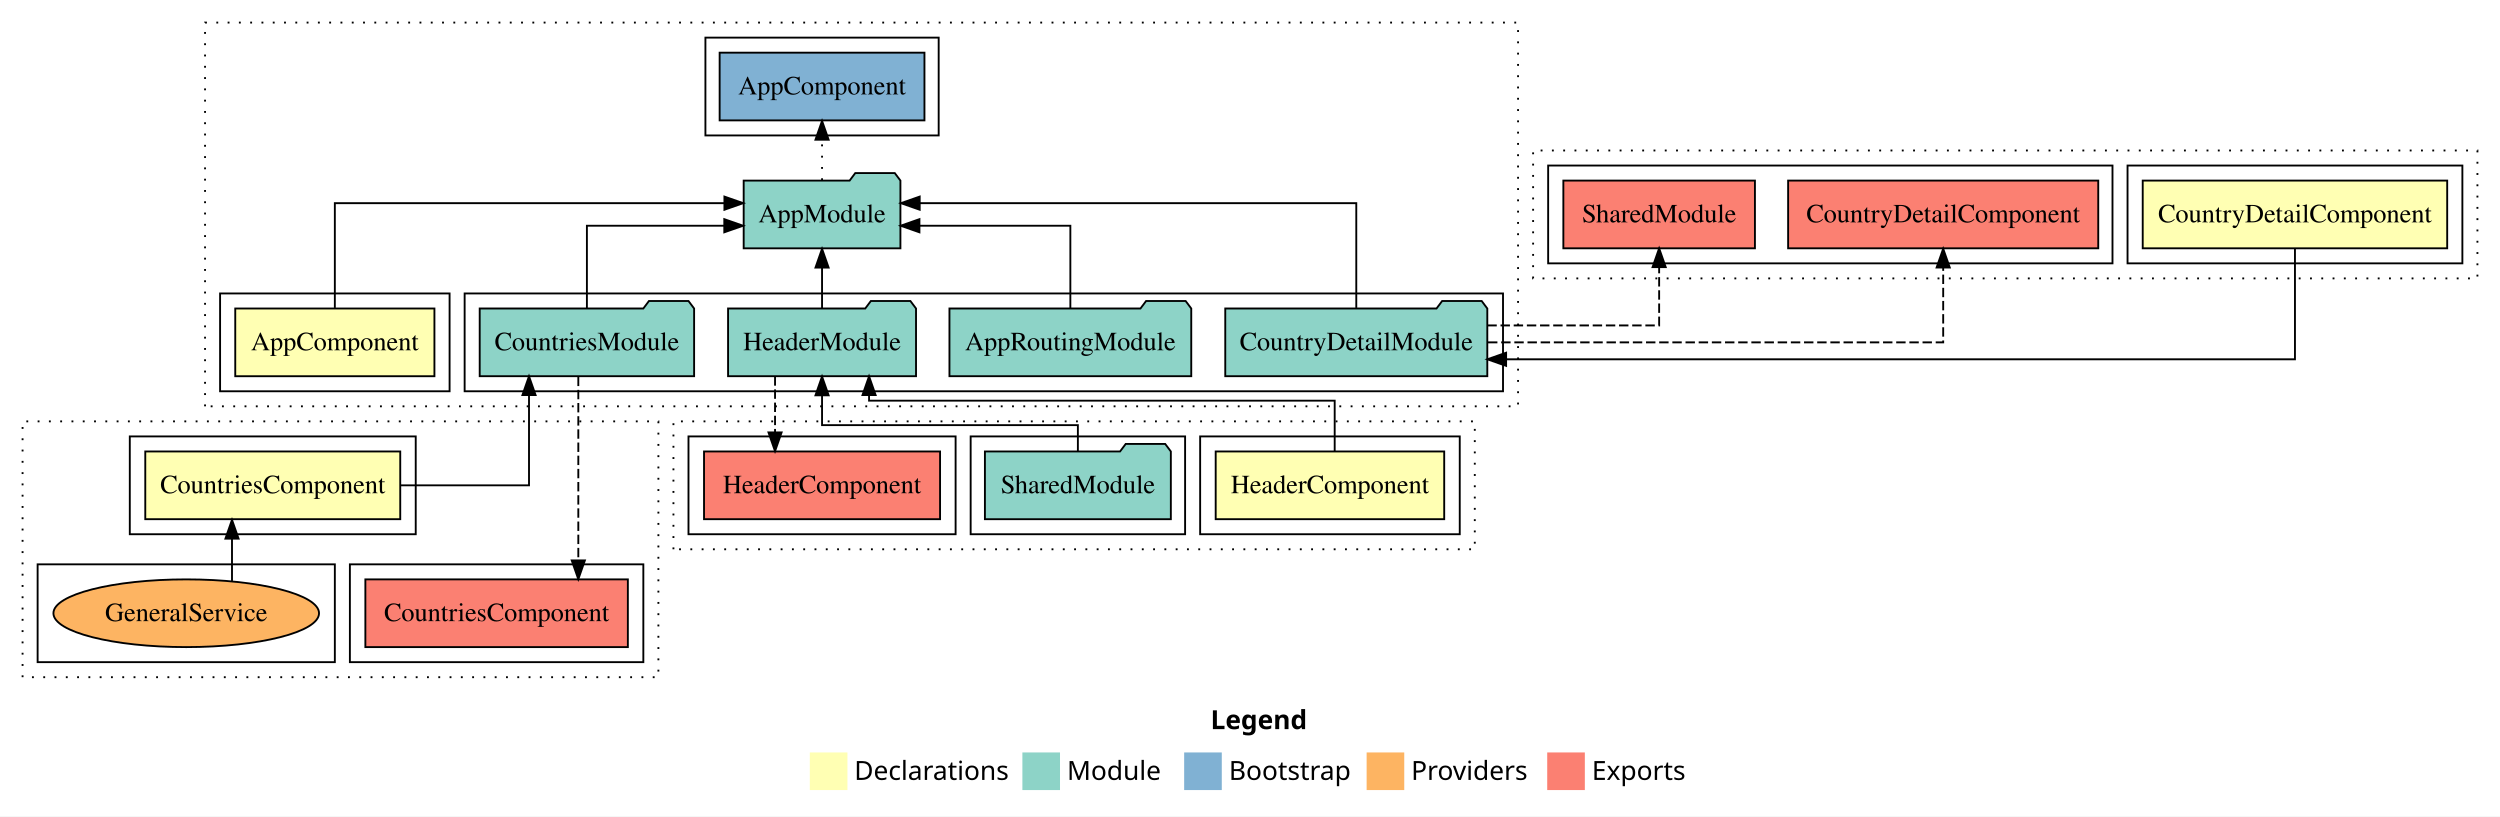
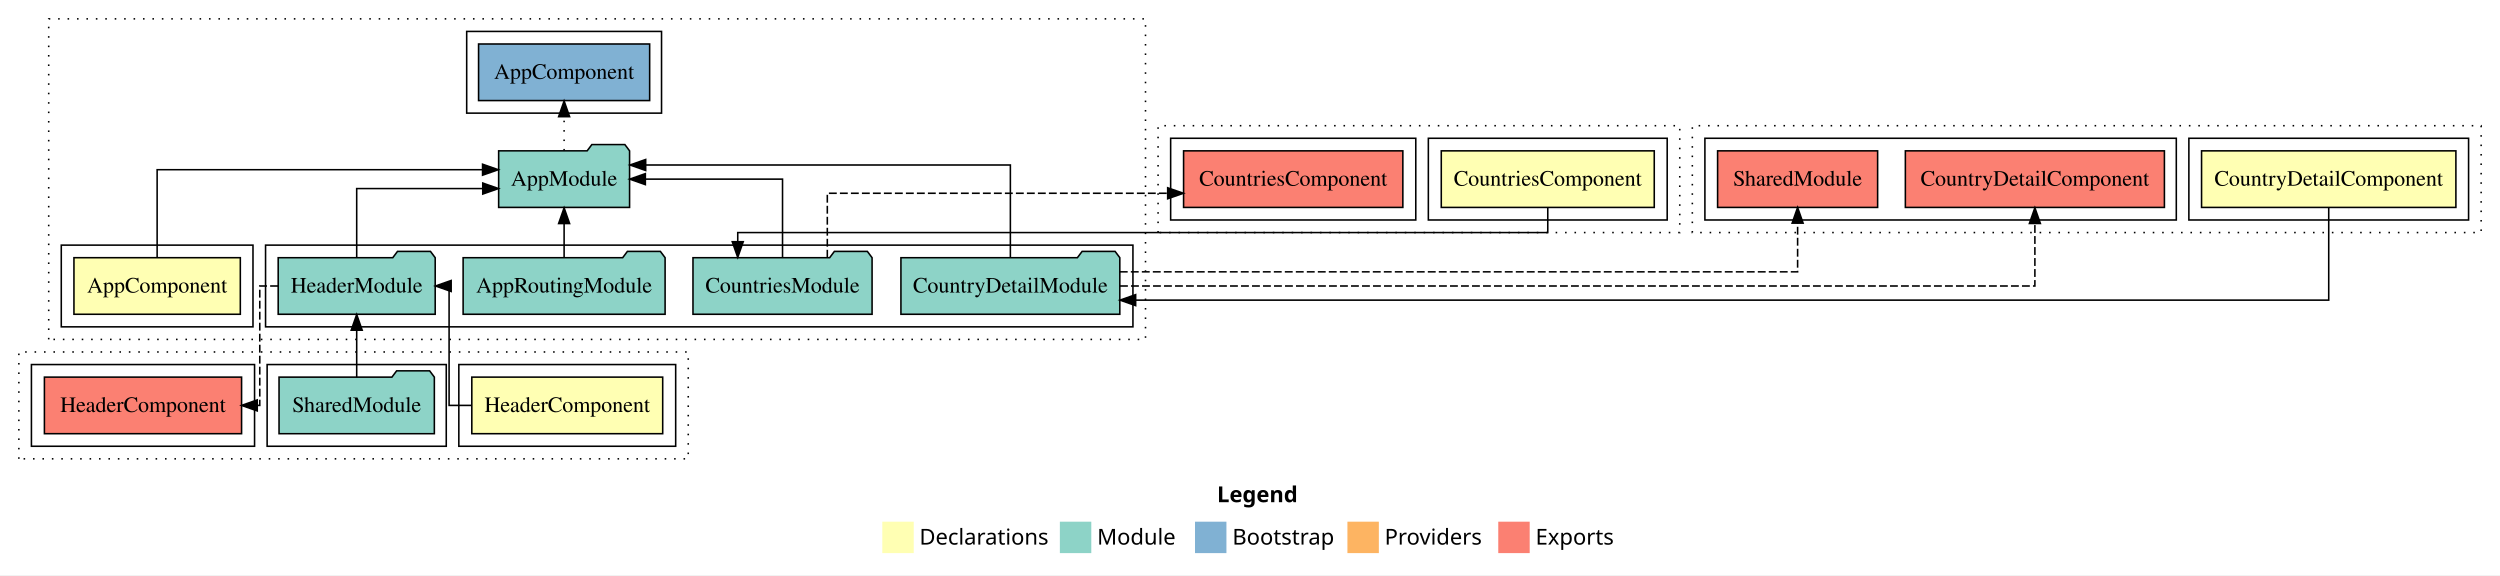
- <svg xmlns="http://www.w3.org/2000/svg" width="1329pt" height="434pt" viewBox="0.00 0.00 1329.00 434.00">
-   <g id="graph0" class="graph" transform="scale(1 1) rotate(0) translate(4 430)">
-     <polygon fill="white" stroke="transparent" points="-4,4 -4,-430 1325,-430 1325,4 -4,4" />
-     <text text-anchor="start" x="639.51" y="-42.4" font-family="sans-serif" font-weight="bold" font-size="14.00">Legend</text>
-     <polygon fill="#ffffb3" stroke="transparent" points="426.5,-10 426.5,-30 446.5,-30 446.5,-10 426.5,-10" />
-     <text text-anchor="start" x="450.13" y="-15.4" font-family="sans-serif" font-size="14.00">  Declarations</text>
-     <polygon fill="#8dd3c7" stroke="transparent" points="539.5,-10 539.5,-30 559.5,-30 559.5,-10 539.5,-10" />
-     <text text-anchor="start" x="563.23" y="-15.4" font-family="sans-serif" font-size="14.00">  Module</text>
-     <polygon fill="#80b1d3" stroke="transparent" points="625.5,-10 625.5,-30 645.5,-30 645.5,-10 625.5,-10" />
-     <text text-anchor="start" x="649.28" y="-15.4" font-family="sans-serif" font-size="14.00">  Bootstrap</text>
-     <polygon fill="#fdb462" stroke="transparent" points="722.5,-10 722.5,-30 742.5,-30 742.5,-10 722.5,-10" />
-     <text text-anchor="start" x="746.17" y="-15.4" font-family="sans-serif" font-size="14.00">  Providers</text>
-     <polygon fill="#fb8072" stroke="transparent" points="818.5,-10 818.5,-30 838.5,-30 838.5,-10 818.5,-10" />
-     <text text-anchor="start" x="842.23" y="-15.4" font-family="sans-serif" font-size="14.00">  Exports</text>
+ <svg xmlns="http://www.w3.org/2000/svg" width="1591pt" height="366pt" viewBox="0.00 0.00 1591.00 366.00">
+   <g id="graph0" class="graph" transform="scale(1 1) rotate(0) translate(4 362)">
+     <polygon fill="white" stroke="transparent" points="-4,4 -4,-362 1587,-362 1587,4 -4,4" />
+     <text text-anchor="start" x="770.51" y="-42.4" font-family="sans-serif" font-weight="bold" font-size="14.00">Legend</text>
+     <polygon fill="#ffffb3" stroke="transparent" points="557.5,-10 557.5,-30 577.5,-30 577.5,-10 557.5,-10" />
+     <text text-anchor="start" x="581.13" y="-15.4" font-family="sans-serif" font-size="14.00">  Declarations</text>
+     <polygon fill="#8dd3c7" stroke="transparent" points="670.5,-10 670.5,-30 690.5,-30 690.5,-10 670.5,-10" />
+     <text text-anchor="start" x="694.23" y="-15.4" font-family="sans-serif" font-size="14.00">  Module</text>
+     <polygon fill="#80b1d3" stroke="transparent" points="756.5,-10 756.5,-30 776.5,-30 776.5,-10 756.5,-10" />
+     <text text-anchor="start" x="780.28" y="-15.4" font-family="sans-serif" font-size="14.00">  Bootstrap</text>
+     <polygon fill="#fdb462" stroke="transparent" points="853.5,-10 853.5,-30 873.5,-30 873.5,-10 853.5,-10" />
+     <text text-anchor="start" x="877.17" y="-15.4" font-family="sans-serif" font-size="14.00">  Providers</text>
+     <polygon fill="#fb8072" stroke="transparent" points="949.5,-10 949.5,-30 969.5,-30 969.5,-10 949.5,-10" />
+     <text text-anchor="start" x="973.23" y="-15.4" font-family="sans-serif" font-size="14.00">  Exports</text>
    <g id="clust1" class="cluster">
-       <polygon fill="none" stroke="black" stroke-dasharray="1,5" points="105,-214 105,-418 803,-418 803,-214 105,-214" />
+       <polygon fill="none" stroke="black" stroke-dasharray="1,5" points="27,-146 27,-350 725,-350 725,-146 27,-146" />
    </g>
    <g id="clust2" class="cluster">
-       <polygon fill="none" stroke="black" points="113,-222 113,-274 235,-274 235,-222 113,-222" />
+       <polygon fill="none" stroke="black" points="35,-154 35,-206 157,-206 157,-154 35,-154" />
    </g>
    <g id="clust4" class="cluster">
-       <polygon fill="none" stroke="black" points="243,-222 243,-274 795,-274 795,-222 243,-222" />
+       <polygon fill="none" stroke="black" points="165,-154 165,-206 717,-206 717,-154 165,-154" />
    </g>
    <g id="clust6" class="cluster">
-       <polygon fill="none" stroke="black" points="371,-358 371,-410 495,-410 495,-358 371,-358" />
+       <polygon fill="none" stroke="black" points="293,-290 293,-342 417,-342 417,-290 293,-290" />
    </g>
    <g id="clust14" class="cluster">
-       <polygon fill="none" stroke="black" stroke-dasharray="1,5" points="8,-70 8,-206 346,-206 346,-70 8,-70" />
+       <polygon fill="none" stroke="black" stroke-dasharray="1,5" points="733,-214 733,-282 1065,-282 1065,-214 733,-214" />
    </g>
    <g id="clust15" class="cluster">
-       <polygon fill="none" stroke="black" points="65,-146 65,-198 217,-198 217,-146 65,-146" />
-     </g>
-     <g id="clust16" class="cluster">
-       <polygon fill="none" stroke="black" points="16,-78 16,-130 174,-130 174,-78 16,-78" />
+       <polygon fill="none" stroke="black" points="905,-222 905,-274 1057,-274 1057,-222 905,-222" />
    </g>
    <g id="clust18" class="cluster">
-       <polygon fill="none" stroke="black" points="182,-78 182,-130 338,-130 338,-78 182,-78" />
+       <polygon fill="none" stroke="black" points="741,-222 741,-274 897,-274 897,-222 741,-222" />
    </g>
    <g id="clust21" class="cluster">
-       <polygon fill="none" stroke="black" stroke-dasharray="1,5" points="811,-282 811,-350 1313,-350 1313,-282 811,-282" />
+       <polygon fill="none" stroke="black" stroke-dasharray="1,5" points="1073,-214 1073,-282 1575,-282 1575,-214 1073,-214" />
    </g>
    <g id="clust22" class="cluster">
-       <polygon fill="none" stroke="black" points="1127,-290 1127,-342 1305,-342 1305,-290 1127,-290" />
+       <polygon fill="none" stroke="black" points="1389,-222 1389,-274 1567,-274 1567,-222 1389,-222" />
    </g>
    <g id="clust25" class="cluster">
-       <polygon fill="none" stroke="black" points="819,-290 819,-342 1119,-342 1119,-290 819,-290" />
+       <polygon fill="none" stroke="black" points="1081,-222 1081,-274 1381,-274 1381,-222 1081,-222" />
    </g>
    <g id="clust28" class="cluster">
-       <polygon fill="none" stroke="black" stroke-dasharray="1,5" points="354,-138 354,-206 780,-206 780,-138 354,-138" />
+       <polygon fill="none" stroke="black" stroke-dasharray="1,5" points="8,-70 8,-138 434,-138 434,-70 8,-70" />
    </g>
    <g id="clust29" class="cluster">
-       <polygon fill="none" stroke="black" points="634,-146 634,-198 772,-198 772,-146 634,-146" />
+       <polygon fill="none" stroke="black" points="288,-78 288,-130 426,-130 426,-78 288,-78" />
    </g>
    <g id="clust31" class="cluster">
-       <polygon fill="none" stroke="black" points="512,-146 512,-198 626,-198 626,-146 512,-146" />
+       <polygon fill="none" stroke="black" points="166,-78 166,-130 280,-130 280,-78 166,-78" />
    </g>
    <g id="clust32" class="cluster">
-       <polygon fill="none" stroke="black" points="362,-146 362,-198 504,-198 504,-146 362,-146" />
+       <polygon fill="none" stroke="black" points="16,-78 16,-130 158,-130 158,-78 16,-78" />
    </g>
    <g id="node1" class="node">
-       <polygon fill="#ffffb3" stroke="black" points="226.94,-266 121.06,-266 121.06,-230 226.94,-230 226.94,-266" />
-       <text text-anchor="middle" x="174" y="-243.8" font-family="Times,serif" font-size="14.00">AppComponent</text>
+       <polygon fill="#ffffb3" stroke="black" points="148.94,-198 43.06,-198 43.06,-162 148.94,-162 148.94,-198" />
+       <text text-anchor="middle" x="96" y="-175.8" font-family="Times,serif" font-size="14.00">AppComponent</text>
    </g>
    <g id="node2" class="node">
-       <polygon fill="#8dd3c7" stroke="black" points="474.66,-334 471.66,-338 450.66,-338 447.66,-334 391.34,-334 391.34,-298 474.66,-298 474.66,-334" />
-       <text text-anchor="middle" x="433" y="-311.8" font-family="Times,serif" font-size="14.00">AppModule</text>
+       <polygon fill="#8dd3c7" stroke="black" points="396.66,-266 393.66,-270 372.66,-270 369.66,-266 313.34,-266 313.34,-230 396.66,-230 396.66,-266" />
+       <text text-anchor="middle" x="355" y="-243.8" font-family="Times,serif" font-size="14.00">AppModule</text>
    </g>
    <g id="edge1" class="edge">
-       <path fill="none" stroke="black" d="M174,-266.29C174,-288.21 174,-322 174,-322 174,-322 381.1,-322 381.1,-322" />
-       <polygon fill="black" stroke="black" points="381.1,-325.5 391.1,-322 381.1,-318.5 381.1,-325.5" />
+       <path fill="none" stroke="black" d="M96,-198.29C96,-220.21 96,-254 96,-254 96,-254 303.1,-254 303.1,-254" />
+       <polygon fill="black" stroke="black" points="303.1,-257.5 313.1,-254 303.1,-250.5 303.1,-257.5" />
    </g>
    <g id="node7" class="node">
-       <polygon fill="#80b1d3" stroke="black" points="487.44,-402 378.56,-402 378.56,-366 487.44,-366 487.44,-402" />
-       <text text-anchor="middle" x="433" y="-379.8" font-family="Times,serif" font-size="14.00">AppComponent </text>
+       <polygon fill="#80b1d3" stroke="black" points="409.44,-334 300.56,-334 300.56,-298 409.44,-298 409.44,-334" />
+       <text text-anchor="middle" x="355" y="-311.8" font-family="Times,serif" font-size="14.00">AppComponent </text>
    </g>
    <g id="edge6" class="edge">
-       <path fill="none" stroke="black" stroke-dasharray="1,5" d="M433,-334.22C433,-334.22 433,-355.73 433,-355.73" />
-       <polygon fill="black" stroke="black" points="429.5,-355.73 433,-365.73 436.5,-355.73 429.5,-355.73" />
+       <path fill="none" stroke="black" stroke-dasharray="1,5" d="M355,-266.22C355,-266.22 355,-287.73 355,-287.73" />
+       <polygon fill="black" stroke="black" points="351.5,-287.73 355,-297.73 358.5,-287.73 351.5,-287.73" />
    </g>
    <g id="node3" class="node">
-       <polygon fill="#8dd3c7" stroke="black" points="629.27,-266 626.27,-270 605.27,-270 602.27,-266 500.73,-266 500.73,-230 629.27,-230 629.27,-266" />
-       <text text-anchor="middle" x="565" y="-243.8" font-family="Times,serif" font-size="14.00">AppRoutingModule</text>
+       <polygon fill="#8dd3c7" stroke="black" points="419.27,-198 416.27,-202 395.27,-202 392.27,-198 290.73,-198 290.73,-162 419.27,-162 419.27,-198" />
+       <text text-anchor="middle" x="355" y="-175.8" font-family="Times,serif" font-size="14.00">AppRoutingModule</text>
    </g>
    <g id="edge2" class="edge">
-       <path fill="none" stroke="black" d="M565,-266.27C565,-284.56 565,-310 565,-310 565,-310 484.77,-310 484.77,-310" />
-       <polygon fill="black" stroke="black" points="484.77,-306.5 474.77,-310 484.77,-313.5 484.77,-306.5" />
+       <path fill="none" stroke="black" d="M355,-198.22C355,-198.22 355,-219.73 355,-219.73" />
+       <polygon fill="black" stroke="black" points="351.5,-219.73 355,-229.73 358.5,-219.73 351.5,-219.73" />
    </g>
    <g id="node4" class="node">
-       <polygon fill="#8dd3c7" stroke="black" points="364.99,-266 361.99,-270 340.99,-270 337.99,-266 251.01,-266 251.01,-230 364.99,-230 364.99,-266" />
-       <text text-anchor="middle" x="308" y="-243.8" font-family="Times,serif" font-size="14.00">CountriesModule</text>
+       <polygon fill="#8dd3c7" stroke="black" points="550.99,-198 547.99,-202 526.99,-202 523.99,-198 437.01,-198 437.01,-162 550.99,-162 550.99,-198" />
+       <text text-anchor="middle" x="494" y="-175.8" font-family="Times,serif" font-size="14.00">CountriesModule</text>
    </g>
    <g id="edge3" class="edge">
-       <path fill="none" stroke="black" d="M308,-266.27C308,-284.56 308,-310 308,-310 308,-310 381.03,-310 381.03,-310" />
-       <polygon fill="black" stroke="black" points="381.03,-313.5 391.03,-310 381.03,-306.5 381.03,-313.5" />
+       <path fill="none" stroke="black" d="M494,-198.22C494,-218.37 494,-248 494,-248 494,-248 406.7,-248 406.7,-248" />
+       <polygon fill="black" stroke="black" points="406.7,-244.5 396.7,-248 406.7,-251.5 406.7,-244.5" />
+     </g>
+     <g id="node9" class="node">
+       <polygon fill="#fb8072" stroke="black" points="888.77,-266 749.23,-266 749.23,-230 888.77,-230 888.77,-266" />
+       <text text-anchor="middle" x="819" y="-243.8" font-family="Times,serif" font-size="14.00">CountriesComponent </text>
+     </g>
+     <g id="edge8" class="edge">
+       <path fill="none" stroke="black" stroke-dasharray="5,2" d="M522.5,-198.02C522.5,-215.37 522.5,-239 522.5,-239 522.5,-239 739.11,-239 739.11,-239" />
+       <polygon fill="black" stroke="black" points="739.11,-242.5 749.11,-239 739.11,-235.5 739.11,-242.5" />
+     </g>
+     <g id="node5" class="node">
+       <polygon fill="#8dd3c7" stroke="black" points="708.65,-198 705.65,-202 684.65,-202 681.65,-198 569.35,-198 569.35,-162 708.65,-162 708.65,-198" />
+       <text text-anchor="middle" x="639" y="-175.8" font-family="Times,serif" font-size="14.00">CountryDetailModule</text>
+     </g>
+     <g id="edge4" class="edge">
+       <path fill="none" stroke="black" d="M639,-198.25C639,-221.02 639,-257 639,-257 639,-257 406.91,-257 406.91,-257" />
+       <polygon fill="black" stroke="black" points="406.91,-253.5 396.91,-257 406.91,-260.5 406.91,-253.5" />
+     </g>
+     <g id="node11" class="node">
+       <polygon fill="#fb8072" stroke="black" points="1373.43,-266 1208.57,-266 1208.57,-230 1373.43,-230 1373.43,-266" />
+       <text text-anchor="middle" x="1291" y="-243.8" font-family="Times,serif" font-size="14.00">CountryDetailComponent </text>
+     </g>
+     <g id="edge10" class="edge">
+       <path fill="none" stroke="black" stroke-dasharray="5,2" d="M708.78,-180C876.97,-180 1291,-180 1291,-180 1291,-180 1291,-219.78 1291,-219.78" />
+       <polygon fill="black" stroke="black" points="1287.5,-219.78 1291,-229.78 1294.5,-219.78 1287.5,-219.78" />
+     </g>
+     <g id="node12" class="node">
+       <polygon fill="#fb8072" stroke="black" points="1190.92,-266 1089.08,-266 1089.08,-230 1190.92,-230 1190.92,-266" />
+       <text text-anchor="middle" x="1140" y="-243.8" font-family="Times,serif" font-size="14.00">SharedModule </text>
+     </g>
+     <g id="edge11" class="edge">
+       <path fill="none" stroke="black" stroke-dasharray="5,2" d="M708.66,-189C846.32,-189 1140,-189 1140,-189 1140,-189 1140,-219.98 1140,-219.98" />
+       <polygon fill="black" stroke="black" points="1136.5,-219.98 1140,-229.98 1143.5,-219.98 1136.5,-219.98" />
+     </g>
+     <g id="node6" class="node">
+       <polygon fill="#8dd3c7" stroke="black" points="272.96,-198 269.96,-202 248.96,-202 245.96,-198 173.04,-198 173.04,-162 272.96,-162 272.96,-198" />
+       <text text-anchor="middle" x="223" y="-175.8" font-family="Times,serif" font-size="14.00">HeaderModule</text>
+     </g>
+     <g id="edge5" class="edge">
+       <path fill="none" stroke="black" d="M223,-198.27C223,-216.56 223,-242 223,-242 223,-242 303.23,-242 303.23,-242" />
+       <polygon fill="black" stroke="black" points="303.23,-245.5 313.23,-242 303.23,-238.5 303.23,-245.5" />
+     </g>
+     <g id="node15" class="node">
+       <polygon fill="#fb8072" stroke="black" points="149.74,-122 24.26,-122 24.26,-86 149.74,-86 149.74,-122" />
+       <text text-anchor="middle" x="87" y="-99.8" font-family="Times,serif" font-size="14.00">HeaderComponent </text>
+     </g>
+     <g id="edge14" class="edge">
+       <path fill="none" stroke="black" stroke-dasharray="5,2" d="M172.92,-180C166.06,-180 161.32,-180 161.32,-180 161.32,-180 161.32,-104 161.32,-104 161.32,-104 159.71,-104 159.71,-104" />
+       <polygon fill="black" stroke="black" points="159.71,-100.5 149.71,-104 159.71,-107.5 159.71,-100.5" />
+     </g>
+     <g id="node8" class="node">
+       <polygon fill="#ffffb3" stroke="black" points="1048.77,-266 913.23,-266 913.23,-230 1048.77,-230 1048.77,-266" />
+       <text text-anchor="middle" x="981" y="-243.8" font-family="Times,serif" font-size="14.00">CountriesComponent</text>
+     </g>
+     <g id="edge7" class="edge">
+       <path fill="none" stroke="black" d="M981,-229.81C981,-221.72 981,-214 981,-214 981,-214 465.5,-214 465.5,-214 465.5,-214 465.5,-208.19 465.5,-208.19" />
+       <polygon fill="black" stroke="black" points="469,-208.19 465.5,-198.19 462,-208.19 469,-208.19" />
    </g>
    <g id="node10" class="node">
-       <polygon fill="#fb8072" stroke="black" points="329.77,-122 190.23,-122 190.23,-86 329.77,-86 329.77,-122" />
-       <text text-anchor="middle" x="260" y="-99.8" font-family="Times,serif" font-size="14.00">CountriesComponent </text>
+       <polygon fill="#ffffb3" stroke="black" points="1558.93,-266 1397.07,-266 1397.07,-230 1558.93,-230 1558.93,-266" />
+       <text text-anchor="middle" x="1478" y="-243.8" font-family="Times,serif" font-size="14.00">CountryDetailComponent</text>
    </g>
    <g id="edge9" class="edge">
-       <path fill="none" stroke="black" stroke-dasharray="5,2" d="M303.43,-229.76C303.43,-229.76 303.43,-132.09 303.43,-132.09" />
-       <polygon fill="black" stroke="black" points="306.93,-132.09 303.43,-122.09 299.93,-132.09 306.93,-132.09" />
-     </g>
-     <g id="node5" class="node">
-       <polygon fill="#8dd3c7" stroke="black" points="786.65,-266 783.65,-270 762.65,-270 759.65,-266 647.35,-266 647.35,-230 786.65,-230 786.65,-266" />
-       <text text-anchor="middle" x="717" y="-243.8" font-family="Times,serif" font-size="14.00">CountryDetailModule</text>
-     </g>
-     <g id="edge4" class="edge">
-       <path fill="none" stroke="black" d="M717,-266.29C717,-288.21 717,-322 717,-322 717,-322 484.91,-322 484.91,-322" />
-       <polygon fill="black" stroke="black" points="484.91,-318.5 474.91,-322 484.91,-325.5 484.91,-318.5" />
-     </g>
-     <g id="node12" class="node">
-       <polygon fill="#fb8072" stroke="black" points="1111.43,-334 946.57,-334 946.57,-298 1111.43,-298 1111.43,-334" />
-       <text text-anchor="middle" x="1029" y="-311.8" font-family="Times,serif" font-size="14.00">CountryDetailComponent </text>
-     </g>
-     <g id="edge11" class="edge">
-       <path fill="none" stroke="black" stroke-dasharray="5,2" d="M787.02,-248C879.01,-248 1029,-248 1029,-248 1029,-248 1029,-287.78 1029,-287.78" />
-       <polygon fill="black" stroke="black" points="1025.5,-287.78 1029,-297.78 1032.5,-287.78 1025.5,-287.78" />
+       <path fill="none" stroke="black" d="M1478,-229.75C1478,-206.98 1478,-171 1478,-171 1478,-171 718.73,-171 718.73,-171" />
+       <polygon fill="black" stroke="black" points="718.73,-167.5 708.73,-171 718.73,-174.5 718.73,-167.5" />
    </g>
    <g id="node13" class="node">
-       <polygon fill="#fb8072" stroke="black" points="928.92,-334 827.08,-334 827.08,-298 928.92,-298 928.92,-334" />
-       <text text-anchor="middle" x="878" y="-311.8" font-family="Times,serif" font-size="14.00">SharedModule </text>
+       <polygon fill="#ffffb3" stroke="black" points="417.74,-122 296.26,-122 296.26,-86 417.74,-86 417.74,-122" />
+       <text text-anchor="middle" x="357" y="-99.8" font-family="Times,serif" font-size="14.00">HeaderComponent</text>
    </g>
    <g id="edge12" class="edge">
-       <path fill="none" stroke="black" stroke-dasharray="5,2" d="M786.68,-257C830.19,-257 878,-257 878,-257 878,-257 878,-287.98 878,-287.98" />
-       <polygon fill="black" stroke="black" points="874.5,-287.98 878,-297.98 881.5,-287.98 874.5,-287.98" />
-     </g>
-     <g id="node6" class="node">
-       <polygon fill="#8dd3c7" stroke="black" points="482.96,-266 479.96,-270 458.96,-270 455.96,-266 383.04,-266 383.04,-230 482.96,-230 482.96,-266" />
-       <text text-anchor="middle" x="433" y="-243.8" font-family="Times,serif" font-size="14.00">HeaderModule</text>
-     </g>
-     <g id="edge5" class="edge">
-       <path fill="none" stroke="black" d="M433,-266.22C433,-266.22 433,-287.73 433,-287.73" />
-       <polygon fill="black" stroke="black" points="429.5,-287.73 433,-297.73 436.5,-287.73 429.5,-287.73" />
-     </g>
-     <g id="node16" class="node">
-       <polygon fill="#fb8072" stroke="black" points="495.74,-190 370.26,-190 370.26,-154 495.74,-154 495.74,-190" />
-       <text text-anchor="middle" x="433" y="-167.8" font-family="Times,serif" font-size="14.00">HeaderComponent </text>
-     </g>
-     <g id="edge15" class="edge">
-       <path fill="none" stroke="black" stroke-dasharray="5,2" d="M408.01,-229.99C408.01,-229.99 408.01,-200.15 408.01,-200.15" />
-       <polygon fill="black" stroke="black" points="411.51,-200.15 408.01,-190.15 404.51,-200.15 411.51,-200.15" />
-     </g>
-     <g id="node8" class="node">
-       <polygon fill="#ffffb3" stroke="black" points="208.77,-190 73.23,-190 73.23,-154 208.77,-154 208.77,-190" />
-       <text text-anchor="middle" x="141" y="-167.8" font-family="Times,serif" font-size="14.00">CountriesComponent</text>
-     </g>
-     <g id="edge7" class="edge">
-       <path fill="none" stroke="black" d="M209.11,-172C243.16,-172 277.22,-172 277.22,-172 277.22,-172 277.22,-219.99 277.22,-219.99" />
-       <polygon fill="black" stroke="black" points="273.72,-219.99 277.22,-229.99 280.72,-219.99 273.72,-219.99" />
-     </g>
-     <g id="node9" class="node">
-       <ellipse fill="#fdb462" stroke="black" cx="95" cy="-104" rx="70.6" ry="18" />
-       <text text-anchor="middle" x="95" y="-99.8" font-family="Times,serif" font-size="14.00">GeneralService</text>
-     </g>
-     <g id="edge8" class="edge">
-       <path fill="none" stroke="black" d="M119.33,-121.16C119.33,-121.16 119.33,-143.65 119.33,-143.65" />
-       <polygon fill="black" stroke="black" points="115.83,-143.65 119.33,-153.65 122.83,-143.65 115.83,-143.65" />
-     </g>
-     <g id="node11" class="node">
-       <polygon fill="#ffffb3" stroke="black" points="1296.93,-334 1135.07,-334 1135.07,-298 1296.93,-298 1296.93,-334" />
-       <text text-anchor="middle" x="1216" y="-311.8" font-family="Times,serif" font-size="14.00">CountryDetailComponent</text>
-     </g>
-     <g id="edge10" class="edge">
-       <path fill="none" stroke="black" d="M1216,-297.75C1216,-274.98 1216,-239 1216,-239 1216,-239 796.65,-239 796.65,-239" />
-       <polygon fill="black" stroke="black" points="796.65,-235.5 786.65,-239 796.65,-242.5 796.65,-235.5" />
+       <path fill="none" stroke="black" d="M295.94,-104C287.58,-104 281.8,-104 281.8,-104 281.8,-104 281.8,-180 281.8,-180 281.8,-180 280.93,-180 280.93,-180" />
+       <polygon fill="black" stroke="black" points="283.12,-176.5 273.12,-180 283.12,-183.5 283.12,-176.5" />
    </g>
    <g id="node14" class="node">
-       <polygon fill="#ffffb3" stroke="black" points="763.74,-190 642.26,-190 642.26,-154 763.74,-154 763.74,-190" />
-       <text text-anchor="middle" x="703" y="-167.8" font-family="Times,serif" font-size="14.00">HeaderComponent</text>
+       <polygon fill="#8dd3c7" stroke="black" points="272.42,-122 269.42,-126 248.42,-126 245.42,-122 173.58,-122 173.58,-86 272.42,-86 272.42,-122" />
+       <text text-anchor="middle" x="223" y="-99.8" font-family="Times,serif" font-size="14.00">SharedModule</text>
    </g>
    <g id="edge13" class="edge">
-       <path fill="none" stroke="black" d="M705.52,-190.04C705.52,-202.56 705.52,-217 705.52,-217 705.52,-217 457.99,-217 457.99,-217 457.99,-217 457.99,-219.97 457.99,-219.97" />
-       <polygon fill="black" stroke="black" points="454.49,-219.97 457.99,-229.97 461.49,-219.97 454.49,-219.97" />
-     </g>
-     <g id="node15" class="node">
-       <polygon fill="#8dd3c7" stroke="black" points="618.42,-190 615.42,-194 594.42,-194 591.42,-190 519.58,-190 519.58,-154 618.42,-154 618.42,-190" />
-       <text text-anchor="middle" x="569" y="-167.8" font-family="Times,serif" font-size="14.00">SharedModule</text>
-     </g>
-     <g id="edge14" class="edge">
-       <path fill="none" stroke="black" d="M569,-190.24C569,-197.43 569,-204 569,-204 569,-204 433,-204 433,-204 433,-204 433,-219.85 433,-219.85" />
-       <polygon fill="black" stroke="black" points="429.5,-219.85 433,-229.85 436.5,-219.85 429.5,-219.85" />
+       <path fill="none" stroke="black" d="M223,-122.01C223,-122.01 223,-151.85 223,-151.85" />
+       <polygon fill="black" stroke="black" points="219.5,-151.85 223,-161.85 226.5,-151.85 219.5,-151.85" />
    </g>
  </g>
</svg>
